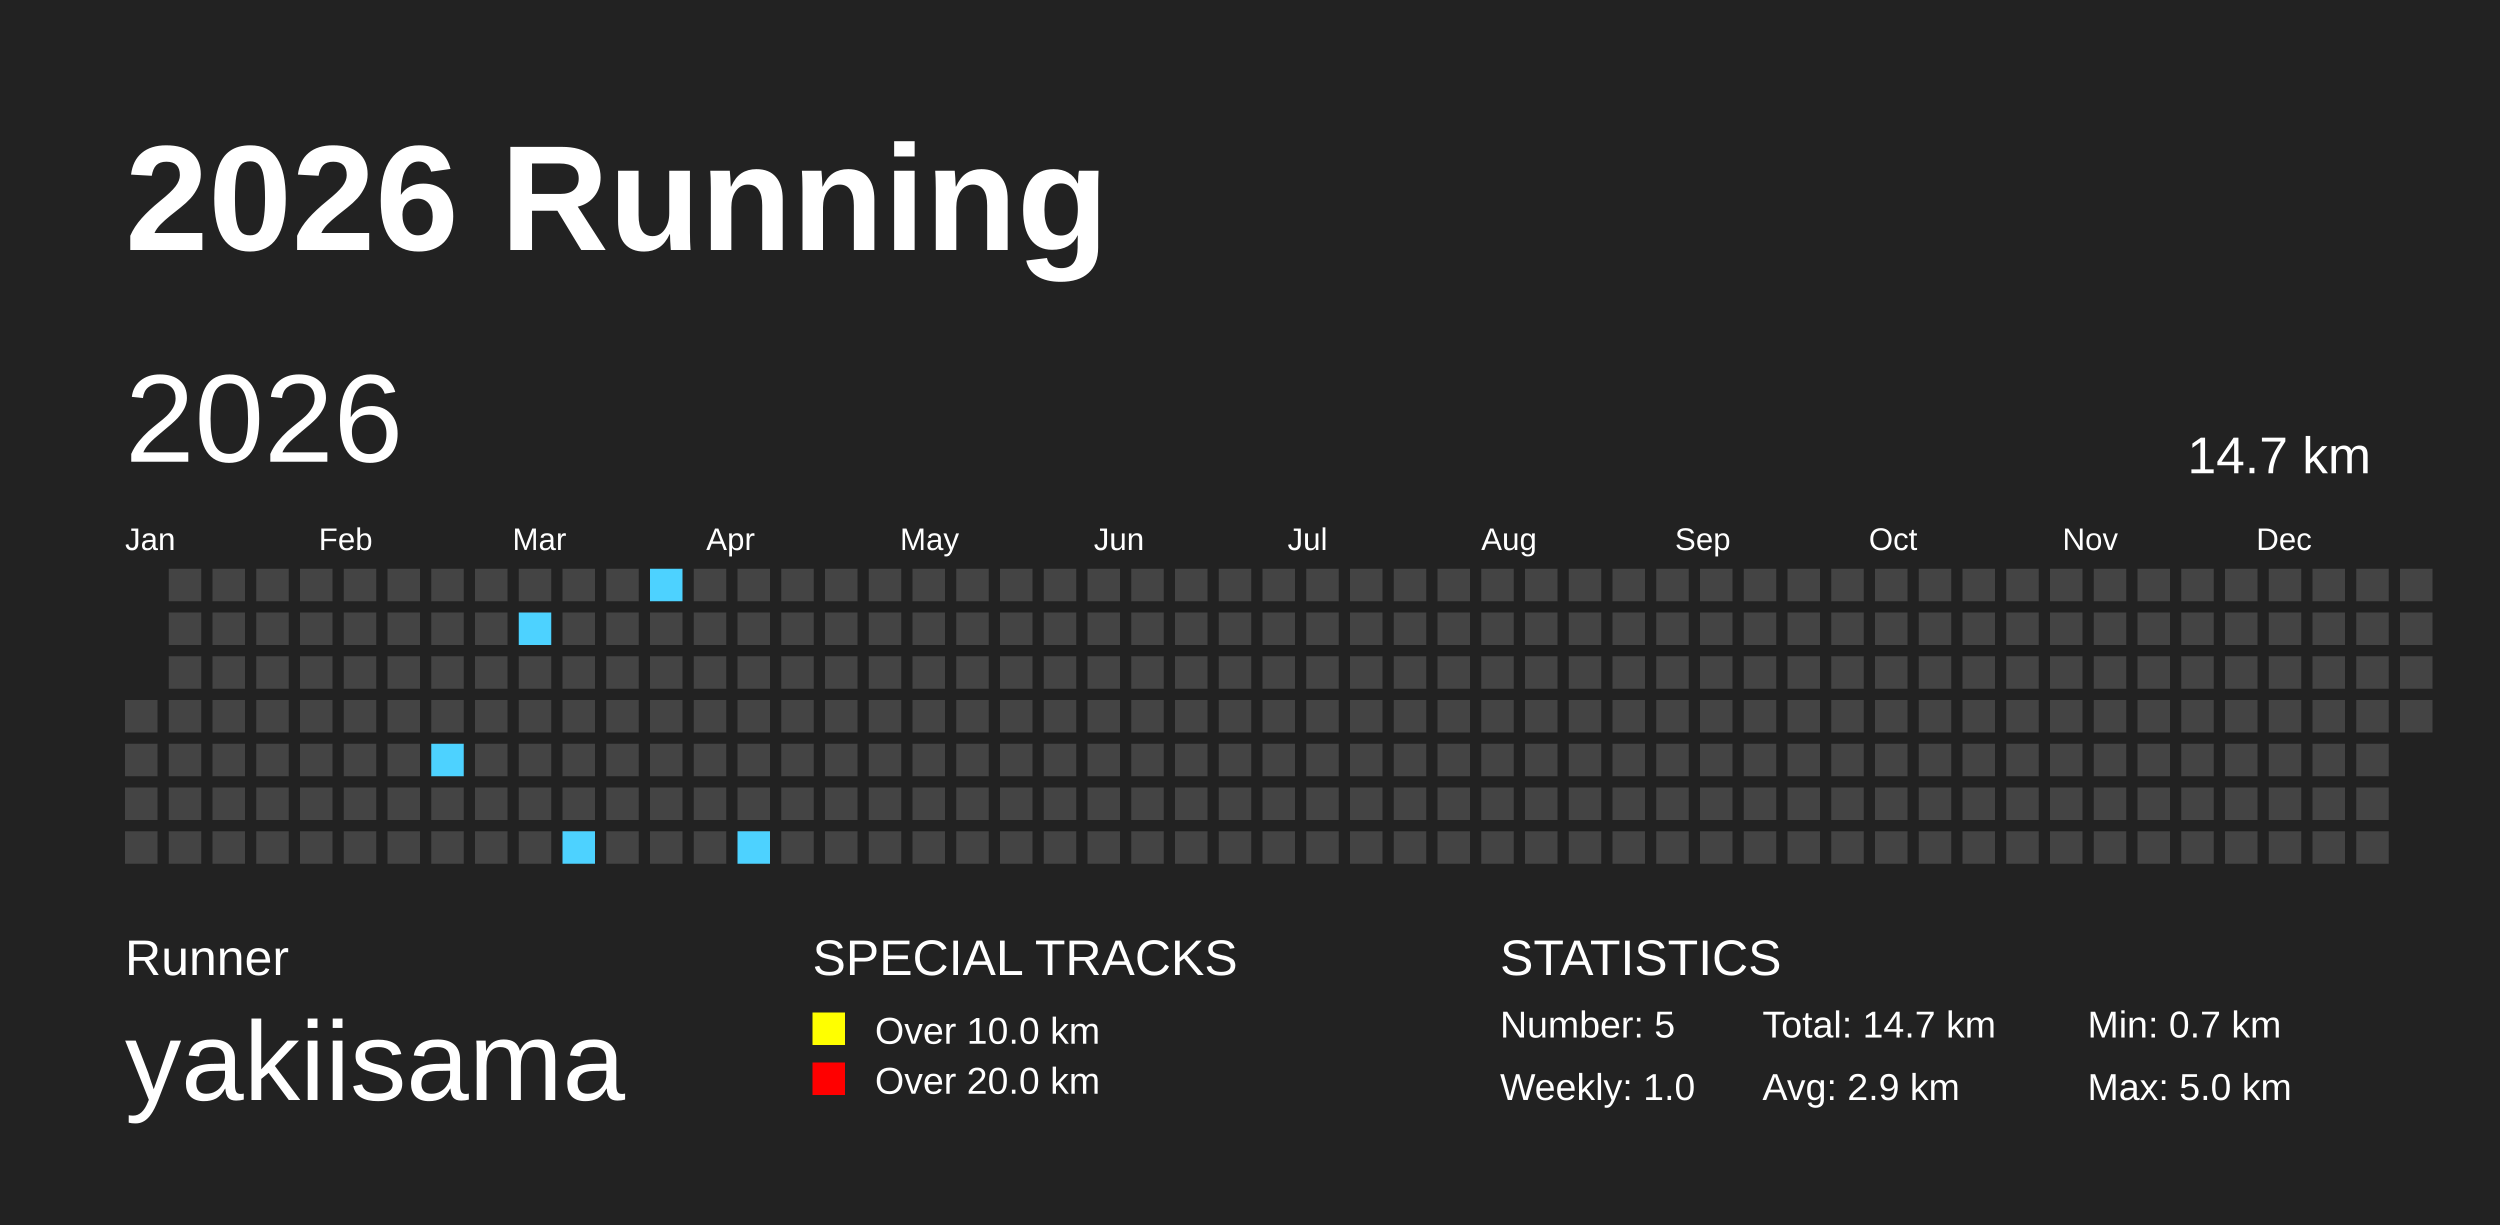
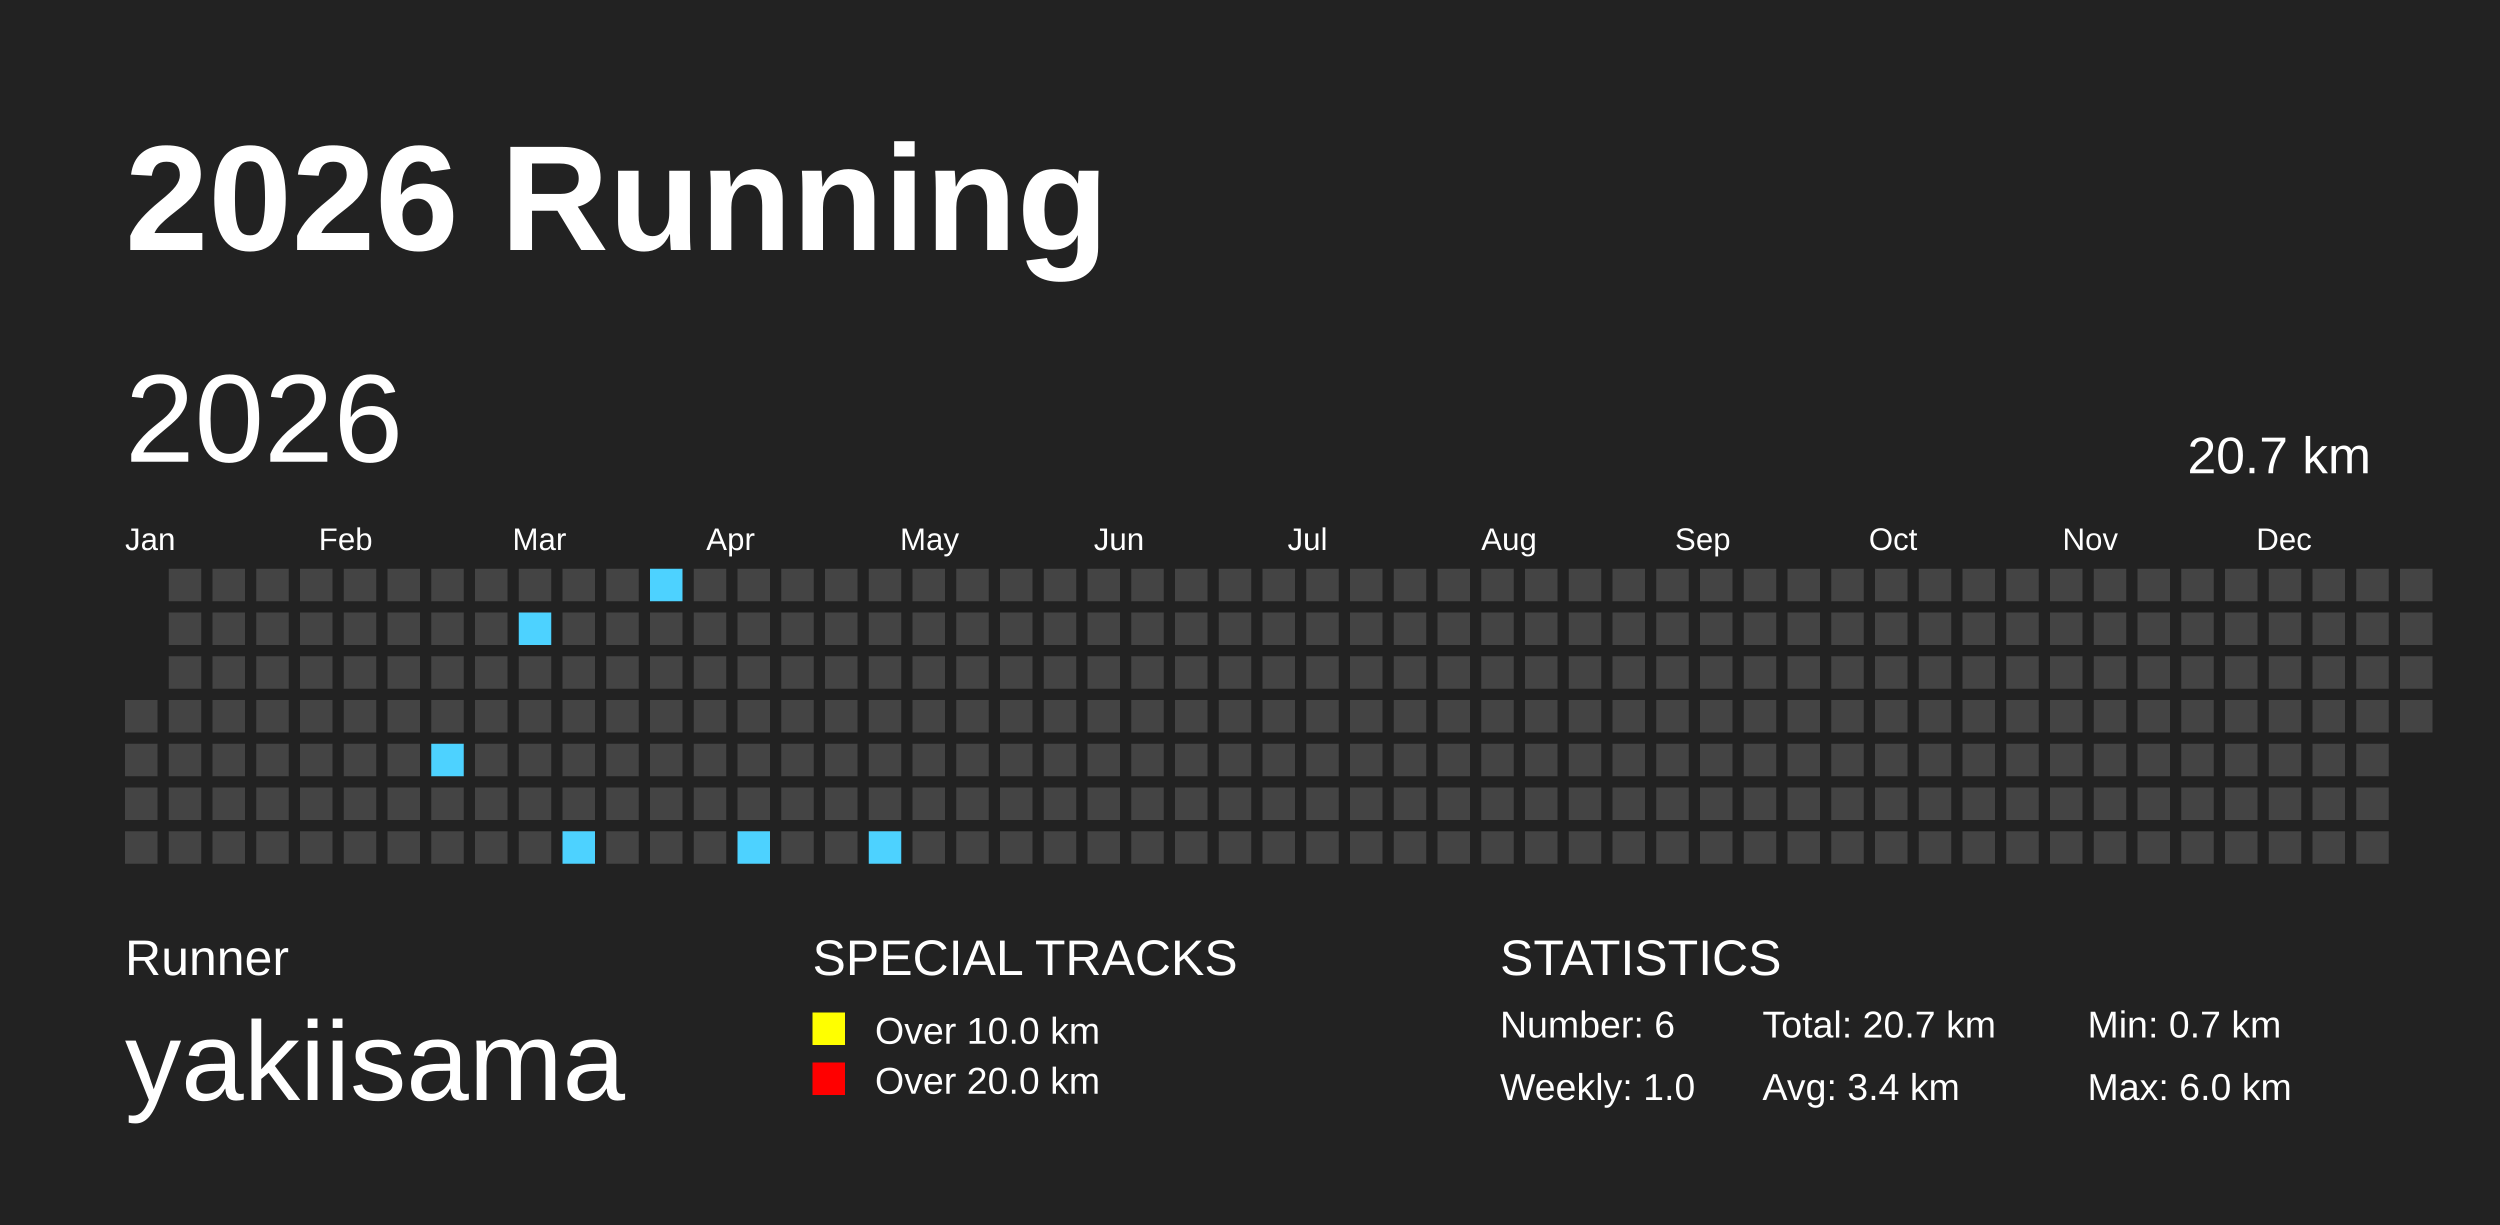
<svg xmlns="http://www.w3.org/2000/svg" baseProfile="full" height="98mm" version="1.1" viewBox="0,0,200,98" width="200mm">
  <defs />
  <rect fill="#222222" height="98" width="200" x="0" y="0" />
  <text fill="#FFFFFF" style="font-size:12px; font-family:Arial; font-weight:bold;" x="10" y="20">2026 Running</text>
  <text fill="#FFFFFF" style="font-size:4px; font-family:Arial" x="10" y="78">Runner</text>
  <text fill="#FFFFFF" style="font-size:9px; font-family:Arial" x="10" y="88">yakiisama</text>
  <text fill="#FFFFFF" style="font-size:4px; font-family:Arial" x="65" y="78">SPECIAL TRACKS</text>
  <rect fill="yellow" height="2.6" width="2.6" x="65" y="81" />
  <text fill="#FFFFFF" style="font-size:3px; font-family:Arial" x="70" y="83.5">Over 10.0 km</text>
  <rect fill="red" height="2.6" width="2.6" x="65" y="85" />
  <text fill="#FFFFFF" style="font-size:3px; font-family:Arial" x="70" y="87.5">Over 20.0 km</text>
  <text fill="#FFFFFF" style="font-size:4px; font-family:Arial" x="120" y="78">STATISTICS</text>
-   <text fill="#FFFFFF" style="font-size:3px; font-family:Arial" x="120" y="83">Number: 5</text>
+   <text fill="#FFFFFF" style="font-size:3px; font-family:Arial" x="120" y="83">Number: 6</text>
  <text fill="#FFFFFF" style="font-size:3px; font-family:Arial" x="120" y="88">Weekly: 1.0</text>
-   <text fill="#FFFFFF" style="font-size:3px; font-family:Arial" x="141" y="83">Total: 14.7 km</text>
-   <text fill="#FFFFFF" style="font-size:3px; font-family:Arial" x="141" y="88">Avg: 2.9 km</text>
+   <text fill="#FFFFFF" style="font-size:3px; font-family:Arial" x="141" y="83">Total: 20.7 km</text>
+   <text fill="#FFFFFF" style="font-size:3px; font-family:Arial" x="141" y="88">Avg: 3.4 km</text>
  <text fill="#FFFFFF" style="font-size:3px; font-family:Arial" x="167" y="83">Min: 0.7 km</text>
-   <text fill="#FFFFFF" style="font-size:3px; font-family:Arial" x="167" y="88">Max: 5.0 km</text>
+   <text fill="#FFFFFF" style="font-size:3px; font-family:Arial" x="167" y="88">Max: 6.0 km</text>
  <text dominant-baseline="hanging" fill="#FFFFFF" style="font-size:10.0px; font-family:Arial;" x="10" y="30">2026</text>
-   <text dominant-baseline="hanging" fill="#FFFFFF" style="font-size:4.125px; font-family:Arial;" x="175" y="35">14.7 km</text>
+   <text dominant-baseline="hanging" fill="#FFFFFF" style="font-size:4.125px; font-family:Arial;" x="175" y="35">20.7 km</text>
  <text fill="#FFFFFF" style="font-size:2.5px; font-family:Arial" x="10.0" y="44">Jan</text>
  <text fill="#FFFFFF" style="font-size:2.5px; font-family:Arial" x="25.5" y="44">Feb</text>
  <text fill="#FFFFFF" style="font-size:2.5px; font-family:Arial" x="41.0" y="44">Mar</text>
  <text fill="#FFFFFF" style="font-size:2.5px; font-family:Arial" x="56.5" y="44">Apr</text>
  <text fill="#FFFFFF" style="font-size:2.5px; font-family:Arial" x="72.0" y="44">May</text>
  <text fill="#FFFFFF" style="font-size:2.5px; font-family:Arial" x="87.5" y="44">Jun</text>
  <text fill="#FFFFFF" style="font-size:2.5px; font-family:Arial" x="103.0" y="44">Jul</text>
  <text fill="#FFFFFF" style="font-size:2.5px; font-family:Arial" x="118.5" y="44">Aug</text>
  <text fill="#FFFFFF" style="font-size:2.5px; font-family:Arial" x="134.0" y="44">Sep</text>
  <text fill="#FFFFFF" style="font-size:2.5px; font-family:Arial" x="149.5" y="44">Oct</text>
  <text fill="#FFFFFF" style="font-size:2.5px; font-family:Arial" x="165.0" y="44">Nov</text>
  <text fill="#FFFFFF" style="font-size:2.5px; font-family:Arial" x="180.5" y="44">Dec</text>
  <rect fill="#444444" height="2.6" width="2.6" x="10.0" y="56.0" />
  <rect fill="#444444" height="2.6" width="2.6" x="10.0" y="59.5" />
  <rect fill="#444444" height="2.6" width="2.6" x="10.0" y="63.0" />
  <rect fill="#444444" height="2.6" width="2.6" x="10.0" y="66.5" />
  <rect fill="#444444" height="2.6" width="2.6" x="13.5" y="45.5" />
  <rect fill="#444444" height="2.6" width="2.6" x="13.5" y="49.0" />
  <rect fill="#444444" height="2.6" width="2.6" x="13.5" y="52.5" />
  <rect fill="#444444" height="2.6" width="2.6" x="13.5" y="56.0" />
  <rect fill="#444444" height="2.6" width="2.6" x="13.5" y="59.5" />
  <rect fill="#444444" height="2.6" width="2.6" x="13.5" y="63.0" />
  <rect fill="#444444" height="2.6" width="2.6" x="13.5" y="66.5" />
  <rect fill="#444444" height="2.6" width="2.6" x="17.0" y="45.5" />
  <rect fill="#444444" height="2.6" width="2.6" x="17.0" y="49.0" />
  <rect fill="#444444" height="2.6" width="2.6" x="17.0" y="52.5" />
  <rect fill="#444444" height="2.6" width="2.6" x="17.0" y="56.0" />
  <rect fill="#444444" height="2.6" width="2.6" x="17.0" y="59.5" />
  <rect fill="#444444" height="2.6" width="2.6" x="17.0" y="63.0" />
  <rect fill="#444444" height="2.6" width="2.6" x="17.0" y="66.5" />
  <rect fill="#444444" height="2.6" width="2.6" x="20.5" y="45.5" />
  <rect fill="#444444" height="2.6" width="2.6" x="20.5" y="49.0" />
  <rect fill="#444444" height="2.6" width="2.6" x="20.5" y="52.5" />
  <rect fill="#444444" height="2.6" width="2.6" x="20.5" y="56.0" />
  <rect fill="#444444" height="2.6" width="2.6" x="20.5" y="59.5" />
  <rect fill="#444444" height="2.6" width="2.6" x="20.5" y="63.0" />
  <rect fill="#444444" height="2.6" width="2.6" x="20.5" y="66.5" />
  <rect fill="#444444" height="2.6" width="2.6" x="24.0" y="45.5" />
  <rect fill="#444444" height="2.6" width="2.6" x="24.0" y="49.0" />
  <rect fill="#444444" height="2.6" width="2.6" x="24.0" y="52.5" />
  <rect fill="#444444" height="2.6" width="2.6" x="24.0" y="56.0" />
  <rect fill="#444444" height="2.6" width="2.6" x="24.0" y="59.5" />
  <rect fill="#444444" height="2.6" width="2.6" x="24.0" y="63.0" />
  <rect fill="#444444" height="2.6" width="2.6" x="24.0" y="66.5" />
  <rect fill="#444444" height="2.6" width="2.6" x="27.5" y="45.5" />
  <rect fill="#444444" height="2.6" width="2.6" x="27.5" y="49.0" />
  <rect fill="#444444" height="2.6" width="2.6" x="27.5" y="52.5" />
  <rect fill="#444444" height="2.6" width="2.6" x="27.5" y="56.0" />
  <rect fill="#444444" height="2.6" width="2.6" x="27.5" y="59.5" />
  <rect fill="#444444" height="2.6" width="2.6" x="27.5" y="63.0" />
  <rect fill="#444444" height="2.6" width="2.6" x="27.5" y="66.5" />
  <rect fill="#444444" height="2.6" width="2.6" x="31.0" y="45.5" />
  <rect fill="#444444" height="2.6" width="2.6" x="31.0" y="49.0" />
  <rect fill="#444444" height="2.6" width="2.6" x="31.0" y="52.5" />
  <rect fill="#444444" height="2.6" width="2.6" x="31.0" y="56.0" />
  <rect fill="#444444" height="2.6" width="2.6" x="31.0" y="59.5" />
  <rect fill="#444444" height="2.6" width="2.6" x="31.0" y="63.0" />
  <rect fill="#444444" height="2.6" width="2.6" x="31.0" y="66.5" />
  <rect fill="#444444" height="2.6" width="2.6" x="34.5" y="45.5" />
  <rect fill="#444444" height="2.6" width="2.6" x="34.5" y="49.0" />
  <rect fill="#444444" height="2.6" width="2.6" x="34.5" y="52.5" />
  <rect fill="#444444" height="2.6" width="2.6" x="34.5" y="56.0" />
  <rect fill="#4DD2FF" height="2.6" width="2.6" x="34.5" y="59.5" />
  <rect fill="#444444" height="2.6" width="2.6" x="34.5" y="63.0" />
  <rect fill="#444444" height="2.6" width="2.6" x="34.5" y="66.5" />
  <rect fill="#444444" height="2.6" width="2.6" x="38.0" y="45.5" />
  <rect fill="#444444" height="2.6" width="2.6" x="38.0" y="49.0" />
  <rect fill="#444444" height="2.6" width="2.6" x="38.0" y="52.5" />
  <rect fill="#444444" height="2.6" width="2.6" x="38.0" y="56.0" />
  <rect fill="#444444" height="2.6" width="2.6" x="38.0" y="59.5" />
  <rect fill="#444444" height="2.6" width="2.6" x="38.0" y="63.0" />
  <rect fill="#444444" height="2.6" width="2.6" x="38.0" y="66.5" />
  <rect fill="#444444" height="2.6" width="2.6" x="41.5" y="45.5" />
  <rect fill="#4DD2FF" height="2.6" width="2.6" x="41.5" y="49.0" />
  <rect fill="#444444" height="2.6" width="2.6" x="41.5" y="52.5" />
  <rect fill="#444444" height="2.6" width="2.6" x="41.5" y="56.0" />
  <rect fill="#444444" height="2.6" width="2.6" x="41.5" y="59.5" />
  <rect fill="#444444" height="2.6" width="2.6" x="41.5" y="63.0" />
  <rect fill="#444444" height="2.6" width="2.6" x="41.5" y="66.5" />
  <rect fill="#444444" height="2.6" width="2.6" x="45.0" y="45.5" />
  <rect fill="#444444" height="2.6" width="2.6" x="45.0" y="49.0" />
  <rect fill="#444444" height="2.6" width="2.6" x="45.0" y="52.5" />
  <rect fill="#444444" height="2.6" width="2.6" x="45.0" y="56.0" />
  <rect fill="#444444" height="2.6" width="2.6" x="45.0" y="59.5" />
  <rect fill="#444444" height="2.6" width="2.6" x="45.0" y="63.0" />
  <rect fill="#4DD2FF" height="2.6" width="2.6" x="45.0" y="66.5" />
  <rect fill="#444444" height="2.6" width="2.6" x="48.5" y="45.5" />
  <rect fill="#444444" height="2.6" width="2.6" x="48.5" y="49.0" />
  <rect fill="#444444" height="2.6" width="2.6" x="48.5" y="52.5" />
  <rect fill="#444444" height="2.6" width="2.6" x="48.5" y="56.0" />
  <rect fill="#444444" height="2.6" width="2.6" x="48.5" y="59.5" />
  <rect fill="#444444" height="2.6" width="2.6" x="48.5" y="63.0" />
  <rect fill="#444444" height="2.6" width="2.6" x="48.5" y="66.5" />
  <rect fill="#4DD2FF" height="2.6" width="2.6" x="52.0" y="45.5" />
  <rect fill="#444444" height="2.6" width="2.6" x="52.0" y="49.0" />
  <rect fill="#444444" height="2.6" width="2.6" x="52.0" y="52.5" />
  <rect fill="#444444" height="2.6" width="2.6" x="52.0" y="56.0" />
  <rect fill="#444444" height="2.6" width="2.6" x="52.0" y="59.5" />
  <rect fill="#444444" height="2.6" width="2.6" x="52.0" y="63.0" />
  <rect fill="#444444" height="2.6" width="2.6" x="52.0" y="66.5" />
  <rect fill="#444444" height="2.6" width="2.6" x="55.5" y="45.5" />
  <rect fill="#444444" height="2.6" width="2.6" x="55.5" y="49.0" />
  <rect fill="#444444" height="2.6" width="2.6" x="55.5" y="52.5" />
  <rect fill="#444444" height="2.6" width="2.6" x="55.5" y="56.0" />
  <rect fill="#444444" height="2.6" width="2.6" x="55.5" y="59.5" />
  <rect fill="#444444" height="2.6" width="2.6" x="55.5" y="63.0" />
  <rect fill="#444444" height="2.6" width="2.6" x="55.5" y="66.5" />
  <rect fill="#444444" height="2.6" width="2.6" x="59.0" y="45.5" />
  <rect fill="#444444" height="2.6" width="2.6" x="59.0" y="49.0" />
  <rect fill="#444444" height="2.6" width="2.6" x="59.0" y="52.5" />
  <rect fill="#444444" height="2.6" width="2.6" x="59.0" y="56.0" />
  <rect fill="#444444" height="2.6" width="2.6" x="59.0" y="59.5" />
  <rect fill="#444444" height="2.6" width="2.6" x="59.0" y="63.0" />
  <rect fill="#4DD2FF" height="2.6" width="2.6" x="59.0" y="66.5" />
  <rect fill="#444444" height="2.6" width="2.6" x="62.5" y="45.5" />
  <rect fill="#444444" height="2.6" width="2.6" x="62.5" y="49.0" />
  <rect fill="#444444" height="2.6" width="2.6" x="62.5" y="52.5" />
  <rect fill="#444444" height="2.6" width="2.6" x="62.5" y="56.0" />
  <rect fill="#444444" height="2.6" width="2.6" x="62.5" y="59.5" />
  <rect fill="#444444" height="2.6" width="2.6" x="62.5" y="63.0" />
  <rect fill="#444444" height="2.6" width="2.6" x="62.5" y="66.5" />
  <rect fill="#444444" height="2.6" width="2.6" x="66.0" y="45.5" />
  <rect fill="#444444" height="2.6" width="2.6" x="66.0" y="49.0" />
  <rect fill="#444444" height="2.6" width="2.6" x="66.0" y="52.5" />
  <rect fill="#444444" height="2.6" width="2.6" x="66.0" y="56.0" />
  <rect fill="#444444" height="2.6" width="2.6" x="66.0" y="59.5" />
  <rect fill="#444444" height="2.6" width="2.6" x="66.0" y="63.0" />
  <rect fill="#444444" height="2.6" width="2.6" x="66.0" y="66.5" />
  <rect fill="#444444" height="2.6" width="2.6" x="69.5" y="45.5" />
  <rect fill="#444444" height="2.6" width="2.6" x="69.5" y="49.0" />
  <rect fill="#444444" height="2.6" width="2.6" x="69.5" y="52.5" />
  <rect fill="#444444" height="2.6" width="2.6" x="69.5" y="56.0" />
  <rect fill="#444444" height="2.6" width="2.6" x="69.5" y="59.5" />
  <rect fill="#444444" height="2.6" width="2.6" x="69.5" y="63.0" />
-   <rect fill="#444444" height="2.6" width="2.6" x="69.5" y="66.5" />
+   <rect fill="#4DD2FF" height="2.6" width="2.6" x="69.5" y="66.5" />
  <rect fill="#444444" height="2.6" width="2.6" x="73.0" y="45.5" />
  <rect fill="#444444" height="2.6" width="2.6" x="73.0" y="49.0" />
  <rect fill="#444444" height="2.6" width="2.6" x="73.0" y="52.5" />
  <rect fill="#444444" height="2.6" width="2.6" x="73.0" y="56.0" />
  <rect fill="#444444" height="2.6" width="2.6" x="73.0" y="59.5" />
  <rect fill="#444444" height="2.6" width="2.6" x="73.0" y="63.0" />
  <rect fill="#444444" height="2.6" width="2.6" x="73.0" y="66.5" />
  <rect fill="#444444" height="2.6" width="2.6" x="76.5" y="45.5" />
  <rect fill="#444444" height="2.6" width="2.6" x="76.5" y="49.0" />
  <rect fill="#444444" height="2.6" width="2.6" x="76.5" y="52.5" />
  <rect fill="#444444" height="2.6" width="2.6" x="76.5" y="56.0" />
  <rect fill="#444444" height="2.6" width="2.6" x="76.5" y="59.5" />
  <rect fill="#444444" height="2.6" width="2.6" x="76.5" y="63.0" />
  <rect fill="#444444" height="2.6" width="2.6" x="76.5" y="66.5" />
  <rect fill="#444444" height="2.6" width="2.6" x="80.0" y="45.5" />
  <rect fill="#444444" height="2.6" width="2.6" x="80.0" y="49.0" />
  <rect fill="#444444" height="2.6" width="2.6" x="80.0" y="52.5" />
  <rect fill="#444444" height="2.6" width="2.6" x="80.0" y="56.0" />
  <rect fill="#444444" height="2.6" width="2.6" x="80.0" y="59.5" />
  <rect fill="#444444" height="2.6" width="2.6" x="80.0" y="63.0" />
  <rect fill="#444444" height="2.6" width="2.6" x="80.0" y="66.5" />
  <rect fill="#444444" height="2.6" width="2.6" x="83.5" y="45.5" />
  <rect fill="#444444" height="2.6" width="2.6" x="83.5" y="49.0" />
  <rect fill="#444444" height="2.6" width="2.6" x="83.5" y="52.5" />
  <rect fill="#444444" height="2.6" width="2.6" x="83.5" y="56.0" />
  <rect fill="#444444" height="2.6" width="2.6" x="83.5" y="59.5" />
  <rect fill="#444444" height="2.6" width="2.6" x="83.5" y="63.0" />
  <rect fill="#444444" height="2.6" width="2.6" x="83.5" y="66.5" />
  <rect fill="#444444" height="2.6" width="2.6" x="87.0" y="45.5" />
  <rect fill="#444444" height="2.6" width="2.6" x="87.0" y="49.0" />
  <rect fill="#444444" height="2.6" width="2.6" x="87.0" y="52.5" />
  <rect fill="#444444" height="2.6" width="2.6" x="87.0" y="56.0" />
  <rect fill="#444444" height="2.6" width="2.6" x="87.0" y="59.5" />
  <rect fill="#444444" height="2.6" width="2.6" x="87.0" y="63.0" />
  <rect fill="#444444" height="2.6" width="2.6" x="87.0" y="66.5" />
  <rect fill="#444444" height="2.6" width="2.6" x="90.5" y="45.5" />
  <rect fill="#444444" height="2.6" width="2.6" x="90.5" y="49.0" />
  <rect fill="#444444" height="2.6" width="2.6" x="90.5" y="52.5" />
  <rect fill="#444444" height="2.6" width="2.6" x="90.5" y="56.0" />
  <rect fill="#444444" height="2.6" width="2.6" x="90.5" y="59.5" />
  <rect fill="#444444" height="2.6" width="2.6" x="90.5" y="63.0" />
  <rect fill="#444444" height="2.6" width="2.6" x="90.5" y="66.5" />
  <rect fill="#444444" height="2.6" width="2.6" x="94.0" y="45.5" />
  <rect fill="#444444" height="2.6" width="2.6" x="94.0" y="49.0" />
  <rect fill="#444444" height="2.6" width="2.6" x="94.0" y="52.5" />
  <rect fill="#444444" height="2.6" width="2.6" x="94.0" y="56.0" />
  <rect fill="#444444" height="2.6" width="2.6" x="94.0" y="59.5" />
  <rect fill="#444444" height="2.6" width="2.6" x="94.0" y="63.0" />
  <rect fill="#444444" height="2.6" width="2.6" x="94.0" y="66.5" />
  <rect fill="#444444" height="2.6" width="2.6" x="97.5" y="45.5" />
  <rect fill="#444444" height="2.6" width="2.6" x="97.5" y="49.0" />
  <rect fill="#444444" height="2.6" width="2.6" x="97.5" y="52.5" />
  <rect fill="#444444" height="2.6" width="2.6" x="97.5" y="56.0" />
  <rect fill="#444444" height="2.6" width="2.6" x="97.5" y="59.5" />
  <rect fill="#444444" height="2.6" width="2.6" x="97.5" y="63.0" />
  <rect fill="#444444" height="2.6" width="2.6" x="97.5" y="66.5" />
  <rect fill="#444444" height="2.6" width="2.6" x="101.0" y="45.5" />
  <rect fill="#444444" height="2.6" width="2.6" x="101.0" y="49.0" />
  <rect fill="#444444" height="2.6" width="2.6" x="101.0" y="52.5" />
  <rect fill="#444444" height="2.6" width="2.6" x="101.0" y="56.0" />
  <rect fill="#444444" height="2.6" width="2.6" x="101.0" y="59.5" />
  <rect fill="#444444" height="2.6" width="2.6" x="101.0" y="63.0" />
  <rect fill="#444444" height="2.6" width="2.6" x="101.0" y="66.5" />
  <rect fill="#444444" height="2.6" width="2.6" x="104.5" y="45.5" />
  <rect fill="#444444" height="2.6" width="2.6" x="104.5" y="49.0" />
  <rect fill="#444444" height="2.6" width="2.6" x="104.5" y="52.5" />
  <rect fill="#444444" height="2.6" width="2.6" x="104.5" y="56.0" />
  <rect fill="#444444" height="2.6" width="2.6" x="104.5" y="59.5" />
  <rect fill="#444444" height="2.6" width="2.6" x="104.5" y="63.0" />
  <rect fill="#444444" height="2.6" width="2.6" x="104.5" y="66.5" />
  <rect fill="#444444" height="2.6" width="2.6" x="108.0" y="45.5" />
  <rect fill="#444444" height="2.6" width="2.6" x="108.0" y="49.0" />
  <rect fill="#444444" height="2.6" width="2.6" x="108.0" y="52.5" />
  <rect fill="#444444" height="2.6" width="2.6" x="108.0" y="56.0" />
  <rect fill="#444444" height="2.6" width="2.6" x="108.0" y="59.5" />
  <rect fill="#444444" height="2.6" width="2.6" x="108.0" y="63.0" />
  <rect fill="#444444" height="2.6" width="2.6" x="108.0" y="66.5" />
  <rect fill="#444444" height="2.6" width="2.6" x="111.5" y="45.5" />
  <rect fill="#444444" height="2.6" width="2.6" x="111.5" y="49.0" />
  <rect fill="#444444" height="2.6" width="2.6" x="111.5" y="52.5" />
  <rect fill="#444444" height="2.6" width="2.6" x="111.5" y="56.0" />
  <rect fill="#444444" height="2.6" width="2.6" x="111.5" y="59.5" />
  <rect fill="#444444" height="2.6" width="2.6" x="111.5" y="63.0" />
  <rect fill="#444444" height="2.6" width="2.6" x="111.5" y="66.5" />
  <rect fill="#444444" height="2.6" width="2.6" x="115.0" y="45.5" />
  <rect fill="#444444" height="2.6" width="2.6" x="115.0" y="49.0" />
  <rect fill="#444444" height="2.6" width="2.6" x="115.0" y="52.5" />
  <rect fill="#444444" height="2.6" width="2.6" x="115.0" y="56.0" />
  <rect fill="#444444" height="2.6" width="2.6" x="115.0" y="59.5" />
  <rect fill="#444444" height="2.6" width="2.6" x="115.0" y="63.0" />
  <rect fill="#444444" height="2.6" width="2.6" x="115.0" y="66.5" />
  <rect fill="#444444" height="2.6" width="2.6" x="118.5" y="45.5" />
  <rect fill="#444444" height="2.6" width="2.6" x="118.5" y="49.0" />
  <rect fill="#444444" height="2.6" width="2.6" x="118.5" y="52.5" />
  <rect fill="#444444" height="2.6" width="2.6" x="118.5" y="56.0" />
  <rect fill="#444444" height="2.6" width="2.6" x="118.5" y="59.5" />
  <rect fill="#444444" height="2.6" width="2.6" x="118.5" y="63.0" />
  <rect fill="#444444" height="2.6" width="2.6" x="118.5" y="66.5" />
  <rect fill="#444444" height="2.6" width="2.6" x="122.0" y="45.5" />
  <rect fill="#444444" height="2.6" width="2.6" x="122.0" y="49.0" />
  <rect fill="#444444" height="2.6" width="2.6" x="122.0" y="52.5" />
  <rect fill="#444444" height="2.6" width="2.6" x="122.0" y="56.0" />
  <rect fill="#444444" height="2.6" width="2.6" x="122.0" y="59.5" />
  <rect fill="#444444" height="2.6" width="2.6" x="122.0" y="63.0" />
  <rect fill="#444444" height="2.6" width="2.6" x="122.0" y="66.5" />
  <rect fill="#444444" height="2.6" width="2.6" x="125.5" y="45.5" />
  <rect fill="#444444" height="2.6" width="2.6" x="125.5" y="49.0" />
  <rect fill="#444444" height="2.6" width="2.6" x="125.5" y="52.5" />
  <rect fill="#444444" height="2.6" width="2.6" x="125.5" y="56.0" />
  <rect fill="#444444" height="2.6" width="2.6" x="125.5" y="59.5" />
  <rect fill="#444444" height="2.6" width="2.6" x="125.5" y="63.0" />
  <rect fill="#444444" height="2.6" width="2.6" x="125.5" y="66.5" />
  <rect fill="#444444" height="2.6" width="2.6" x="129.0" y="45.5" />
  <rect fill="#444444" height="2.6" width="2.6" x="129.0" y="49.0" />
  <rect fill="#444444" height="2.6" width="2.6" x="129.0" y="52.5" />
  <rect fill="#444444" height="2.6" width="2.6" x="129.0" y="56.0" />
  <rect fill="#444444" height="2.6" width="2.6" x="129.0" y="59.5" />
  <rect fill="#444444" height="2.6" width="2.6" x="129.0" y="63.0" />
  <rect fill="#444444" height="2.6" width="2.6" x="129.0" y="66.5" />
  <rect fill="#444444" height="2.6" width="2.6" x="132.5" y="45.5" />
  <rect fill="#444444" height="2.6" width="2.6" x="132.5" y="49.0" />
  <rect fill="#444444" height="2.6" width="2.6" x="132.5" y="52.5" />
  <rect fill="#444444" height="2.6" width="2.6" x="132.5" y="56.0" />
  <rect fill="#444444" height="2.6" width="2.6" x="132.5" y="59.5" />
  <rect fill="#444444" height="2.6" width="2.6" x="132.5" y="63.0" />
  <rect fill="#444444" height="2.6" width="2.6" x="132.5" y="66.5" />
  <rect fill="#444444" height="2.6" width="2.6" x="136.0" y="45.5" />
  <rect fill="#444444" height="2.6" width="2.6" x="136.0" y="49.0" />
  <rect fill="#444444" height="2.6" width="2.6" x="136.0" y="52.5" />
  <rect fill="#444444" height="2.6" width="2.6" x="136.0" y="56.0" />
  <rect fill="#444444" height="2.6" width="2.6" x="136.0" y="59.5" />
  <rect fill="#444444" height="2.6" width="2.6" x="136.0" y="63.0" />
  <rect fill="#444444" height="2.6" width="2.6" x="136.0" y="66.5" />
  <rect fill="#444444" height="2.6" width="2.6" x="139.5" y="45.5" />
  <rect fill="#444444" height="2.6" width="2.6" x="139.5" y="49.0" />
  <rect fill="#444444" height="2.6" width="2.6" x="139.5" y="52.5" />
  <rect fill="#444444" height="2.6" width="2.6" x="139.5" y="56.0" />
  <rect fill="#444444" height="2.6" width="2.6" x="139.5" y="59.5" />
  <rect fill="#444444" height="2.6" width="2.6" x="139.5" y="63.0" />
  <rect fill="#444444" height="2.6" width="2.6" x="139.5" y="66.5" />
  <rect fill="#444444" height="2.6" width="2.6" x="143.0" y="45.5" />
  <rect fill="#444444" height="2.6" width="2.6" x="143.0" y="49.0" />
  <rect fill="#444444" height="2.6" width="2.6" x="143.0" y="52.5" />
  <rect fill="#444444" height="2.6" width="2.6" x="143.0" y="56.0" />
  <rect fill="#444444" height="2.6" width="2.6" x="143.0" y="59.5" />
  <rect fill="#444444" height="2.6" width="2.6" x="143.0" y="63.0" />
  <rect fill="#444444" height="2.6" width="2.6" x="143.0" y="66.5" />
  <rect fill="#444444" height="2.6" width="2.6" x="146.5" y="45.5" />
  <rect fill="#444444" height="2.6" width="2.6" x="146.5" y="49.0" />
  <rect fill="#444444" height="2.6" width="2.6" x="146.5" y="52.5" />
  <rect fill="#444444" height="2.6" width="2.6" x="146.5" y="56.0" />
  <rect fill="#444444" height="2.6" width="2.6" x="146.5" y="59.5" />
  <rect fill="#444444" height="2.6" width="2.6" x="146.5" y="63.0" />
  <rect fill="#444444" height="2.6" width="2.6" x="146.5" y="66.5" />
  <rect fill="#444444" height="2.6" width="2.6" x="150.0" y="45.5" />
  <rect fill="#444444" height="2.6" width="2.6" x="150.0" y="49.0" />
  <rect fill="#444444" height="2.6" width="2.6" x="150.0" y="52.5" />
  <rect fill="#444444" height="2.6" width="2.6" x="150.0" y="56.0" />
  <rect fill="#444444" height="2.6" width="2.6" x="150.0" y="59.5" />
  <rect fill="#444444" height="2.6" width="2.6" x="150.0" y="63.0" />
  <rect fill="#444444" height="2.6" width="2.6" x="150.0" y="66.5" />
  <rect fill="#444444" height="2.6" width="2.6" x="153.5" y="45.5" />
  <rect fill="#444444" height="2.6" width="2.6" x="153.5" y="49.0" />
  <rect fill="#444444" height="2.6" width="2.6" x="153.5" y="52.5" />
  <rect fill="#444444" height="2.6" width="2.6" x="153.5" y="56.0" />
  <rect fill="#444444" height="2.6" width="2.6" x="153.5" y="59.5" />
  <rect fill="#444444" height="2.6" width="2.6" x="153.5" y="63.0" />
  <rect fill="#444444" height="2.6" width="2.6" x="153.5" y="66.5" />
  <rect fill="#444444" height="2.6" width="2.6" x="157.0" y="45.5" />
  <rect fill="#444444" height="2.6" width="2.6" x="157.0" y="49.0" />
  <rect fill="#444444" height="2.6" width="2.6" x="157.0" y="52.5" />
  <rect fill="#444444" height="2.6" width="2.6" x="157.0" y="56.0" />
  <rect fill="#444444" height="2.6" width="2.6" x="157.0" y="59.5" />
  <rect fill="#444444" height="2.6" width="2.6" x="157.0" y="63.0" />
  <rect fill="#444444" height="2.6" width="2.6" x="157.0" y="66.5" />
  <rect fill="#444444" height="2.6" width="2.6" x="160.5" y="45.5" />
  <rect fill="#444444" height="2.6" width="2.6" x="160.5" y="49.0" />
  <rect fill="#444444" height="2.6" width="2.6" x="160.5" y="52.5" />
  <rect fill="#444444" height="2.6" width="2.6" x="160.5" y="56.0" />
  <rect fill="#444444" height="2.6" width="2.6" x="160.5" y="59.5" />
  <rect fill="#444444" height="2.6" width="2.6" x="160.5" y="63.0" />
  <rect fill="#444444" height="2.6" width="2.6" x="160.5" y="66.5" />
  <rect fill="#444444" height="2.6" width="2.6" x="164.0" y="45.5" />
  <rect fill="#444444" height="2.6" width="2.6" x="164.0" y="49.0" />
  <rect fill="#444444" height="2.6" width="2.6" x="164.0" y="52.5" />
  <rect fill="#444444" height="2.6" width="2.6" x="164.0" y="56.0" />
  <rect fill="#444444" height="2.6" width="2.6" x="164.0" y="59.5" />
  <rect fill="#444444" height="2.6" width="2.6" x="164.0" y="63.0" />
  <rect fill="#444444" height="2.6" width="2.6" x="164.0" y="66.5" />
  <rect fill="#444444" height="2.6" width="2.6" x="167.5" y="45.5" />
  <rect fill="#444444" height="2.6" width="2.6" x="167.5" y="49.0" />
  <rect fill="#444444" height="2.6" width="2.6" x="167.5" y="52.5" />
  <rect fill="#444444" height="2.6" width="2.6" x="167.5" y="56.0" />
  <rect fill="#444444" height="2.6" width="2.6" x="167.5" y="59.5" />
  <rect fill="#444444" height="2.6" width="2.6" x="167.5" y="63.0" />
  <rect fill="#444444" height="2.6" width="2.6" x="167.5" y="66.5" />
  <rect fill="#444444" height="2.6" width="2.6" x="171.0" y="45.5" />
  <rect fill="#444444" height="2.6" width="2.6" x="171.0" y="49.0" />
  <rect fill="#444444" height="2.6" width="2.6" x="171.0" y="52.5" />
  <rect fill="#444444" height="2.6" width="2.6" x="171.0" y="56.0" />
  <rect fill="#444444" height="2.6" width="2.6" x="171.0" y="59.5" />
  <rect fill="#444444" height="2.6" width="2.6" x="171.0" y="63.0" />
  <rect fill="#444444" height="2.6" width="2.6" x="171.0" y="66.5" />
  <rect fill="#444444" height="2.6" width="2.6" x="174.5" y="45.5" />
  <rect fill="#444444" height="2.6" width="2.6" x="174.5" y="49.0" />
  <rect fill="#444444" height="2.6" width="2.6" x="174.5" y="52.5" />
  <rect fill="#444444" height="2.6" width="2.6" x="174.5" y="56.0" />
  <rect fill="#444444" height="2.6" width="2.6" x="174.5" y="59.5" />
  <rect fill="#444444" height="2.6" width="2.6" x="174.5" y="63.0" />
  <rect fill="#444444" height="2.6" width="2.6" x="174.5" y="66.5" />
  <rect fill="#444444" height="2.6" width="2.6" x="178.0" y="45.5" />
  <rect fill="#444444" height="2.6" width="2.6" x="178.0" y="49.0" />
  <rect fill="#444444" height="2.6" width="2.6" x="178.0" y="52.5" />
  <rect fill="#444444" height="2.6" width="2.6" x="178.0" y="56.0" />
  <rect fill="#444444" height="2.6" width="2.6" x="178.0" y="59.5" />
  <rect fill="#444444" height="2.6" width="2.6" x="178.0" y="63.0" />
  <rect fill="#444444" height="2.6" width="2.6" x="178.0" y="66.5" />
  <rect fill="#444444" height="2.6" width="2.6" x="181.5" y="45.5" />
  <rect fill="#444444" height="2.6" width="2.6" x="181.5" y="49.0" />
  <rect fill="#444444" height="2.6" width="2.6" x="181.5" y="52.5" />
  <rect fill="#444444" height="2.6" width="2.6" x="181.5" y="56.0" />
  <rect fill="#444444" height="2.6" width="2.6" x="181.5" y="59.5" />
  <rect fill="#444444" height="2.6" width="2.6" x="181.5" y="63.0" />
  <rect fill="#444444" height="2.6" width="2.6" x="181.5" y="66.5" />
  <rect fill="#444444" height="2.6" width="2.6" x="185.0" y="45.5" />
  <rect fill="#444444" height="2.6" width="2.6" x="185.0" y="49.0" />
  <rect fill="#444444" height="2.6" width="2.6" x="185.0" y="52.5" />
  <rect fill="#444444" height="2.6" width="2.6" x="185.0" y="56.0" />
  <rect fill="#444444" height="2.6" width="2.6" x="185.0" y="59.5" />
  <rect fill="#444444" height="2.6" width="2.6" x="185.0" y="63.0" />
  <rect fill="#444444" height="2.6" width="2.6" x="185.0" y="66.5" />
  <rect fill="#444444" height="2.6" width="2.6" x="188.5" y="45.5" />
  <rect fill="#444444" height="2.6" width="2.6" x="188.5" y="49.0" />
  <rect fill="#444444" height="2.6" width="2.6" x="188.5" y="52.5" />
  <rect fill="#444444" height="2.6" width="2.6" x="188.5" y="56.0" />
  <rect fill="#444444" height="2.6" width="2.6" x="188.5" y="59.5" />
  <rect fill="#444444" height="2.6" width="2.6" x="188.5" y="63.0" />
  <rect fill="#444444" height="2.6" width="2.6" x="188.5" y="66.5" />
  <rect fill="#444444" height="2.6" width="2.6" x="192.0" y="45.5" />
  <rect fill="#444444" height="2.6" width="2.6" x="192.0" y="49.0" />
  <rect fill="#444444" height="2.6" width="2.6" x="192.0" y="52.5" />
  <rect fill="#444444" height="2.6" width="2.6" x="192.0" y="56.0" />
</svg>
